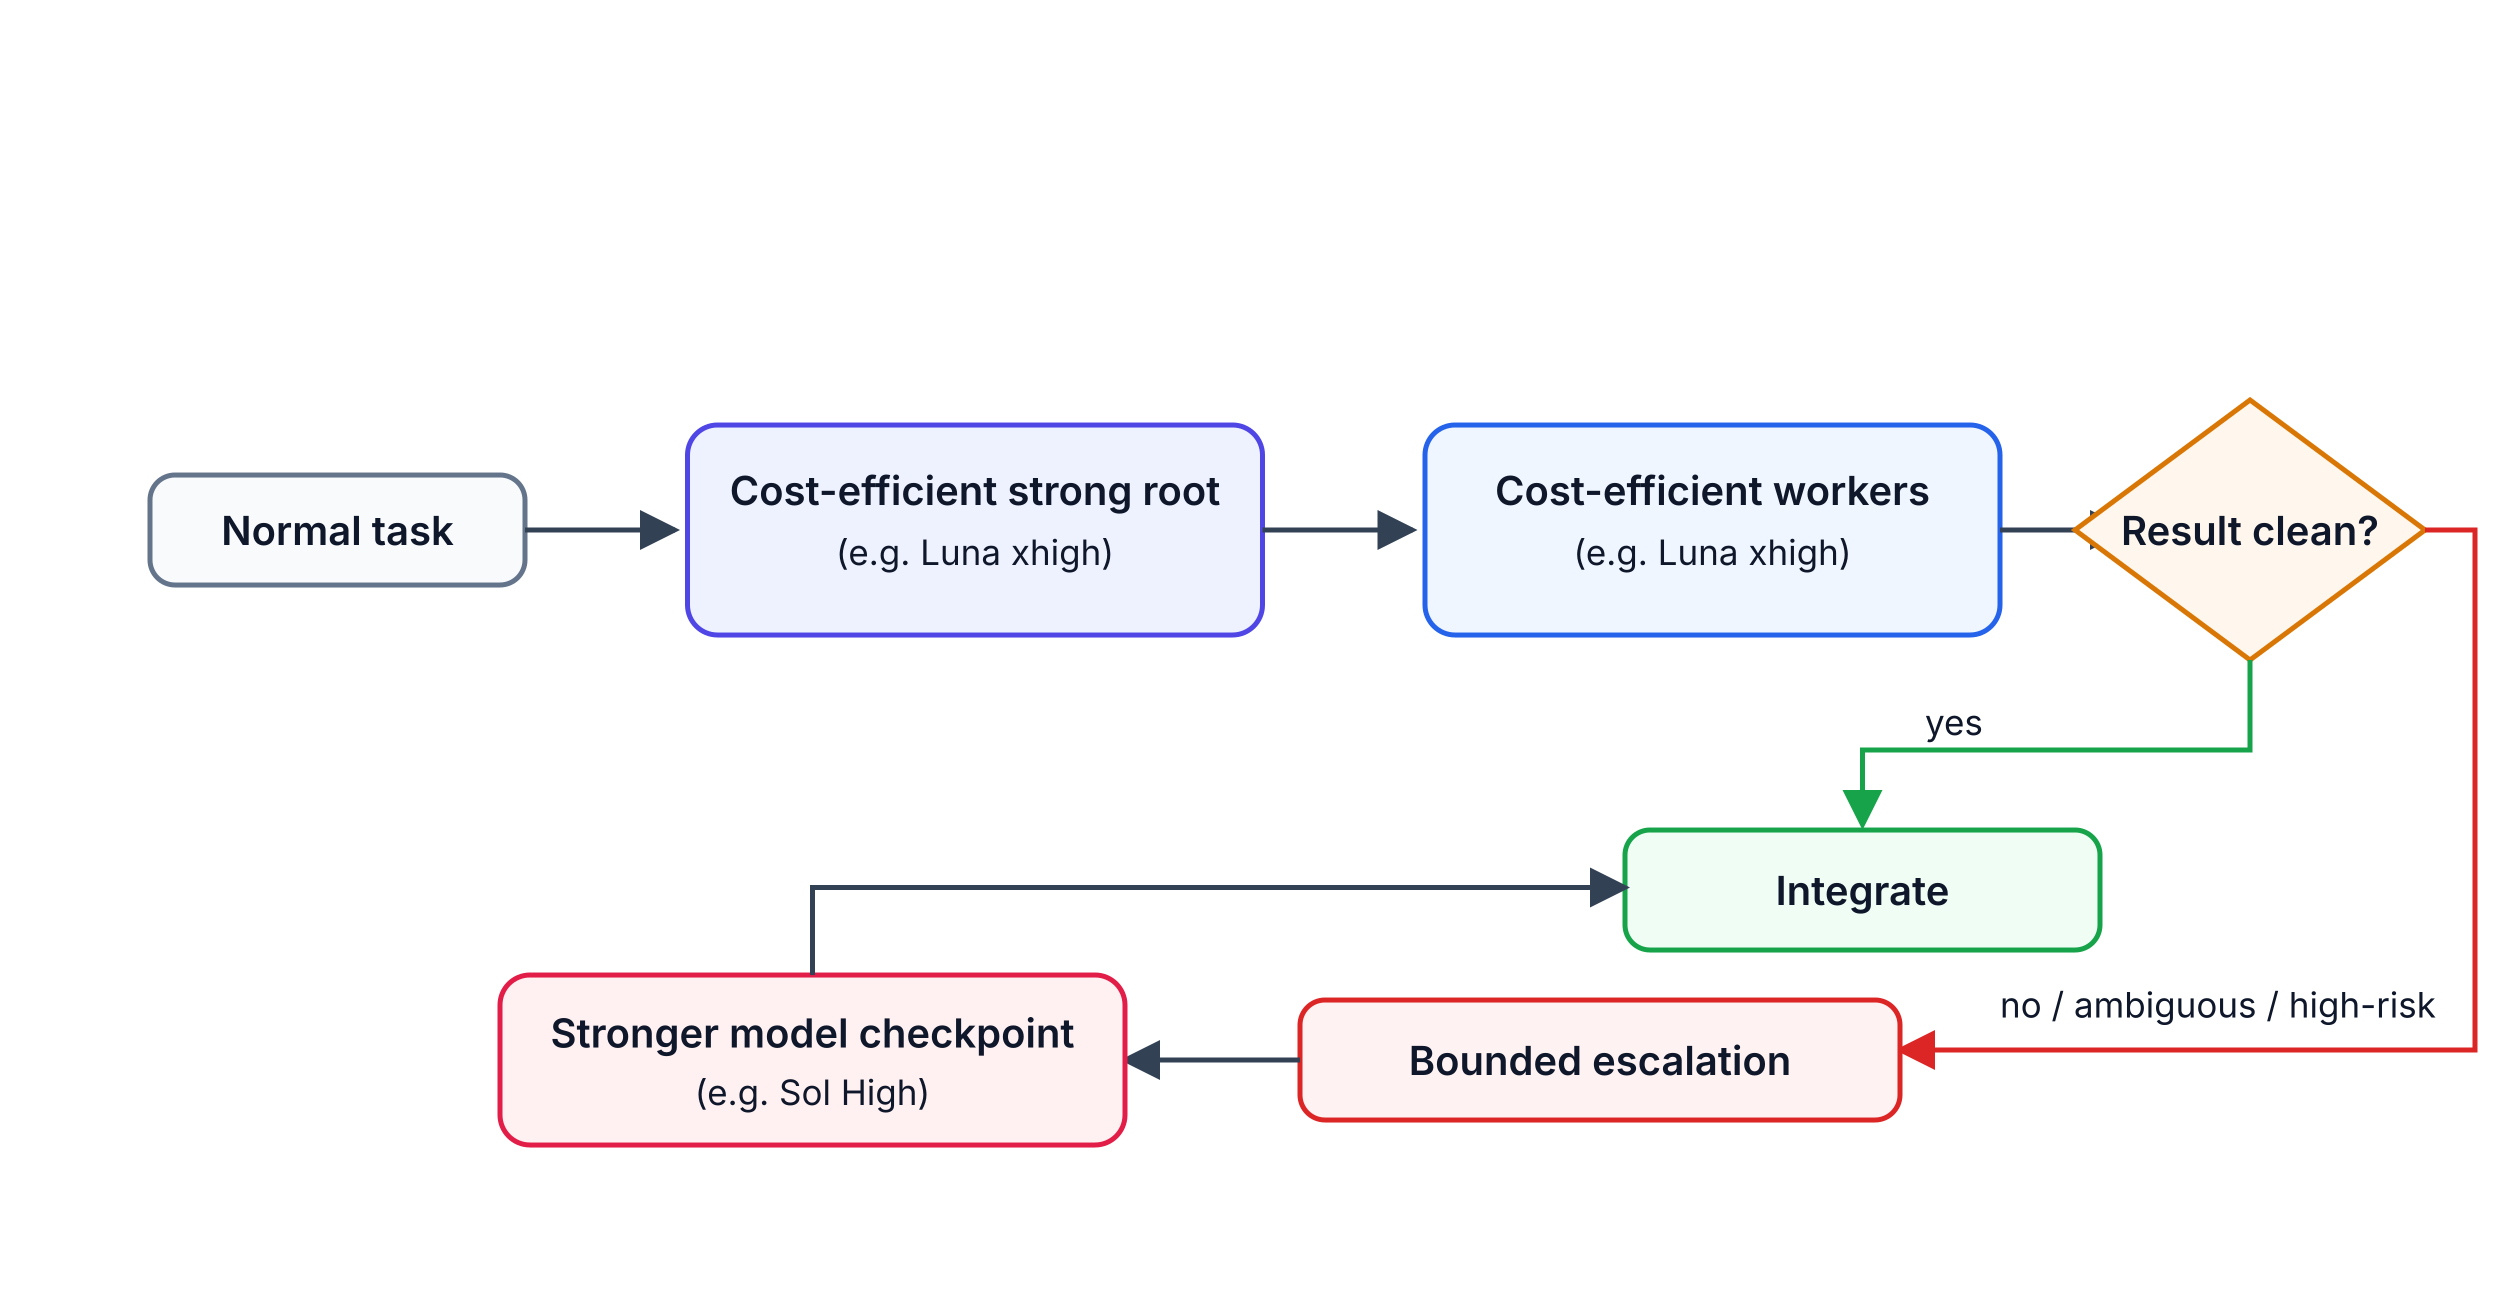
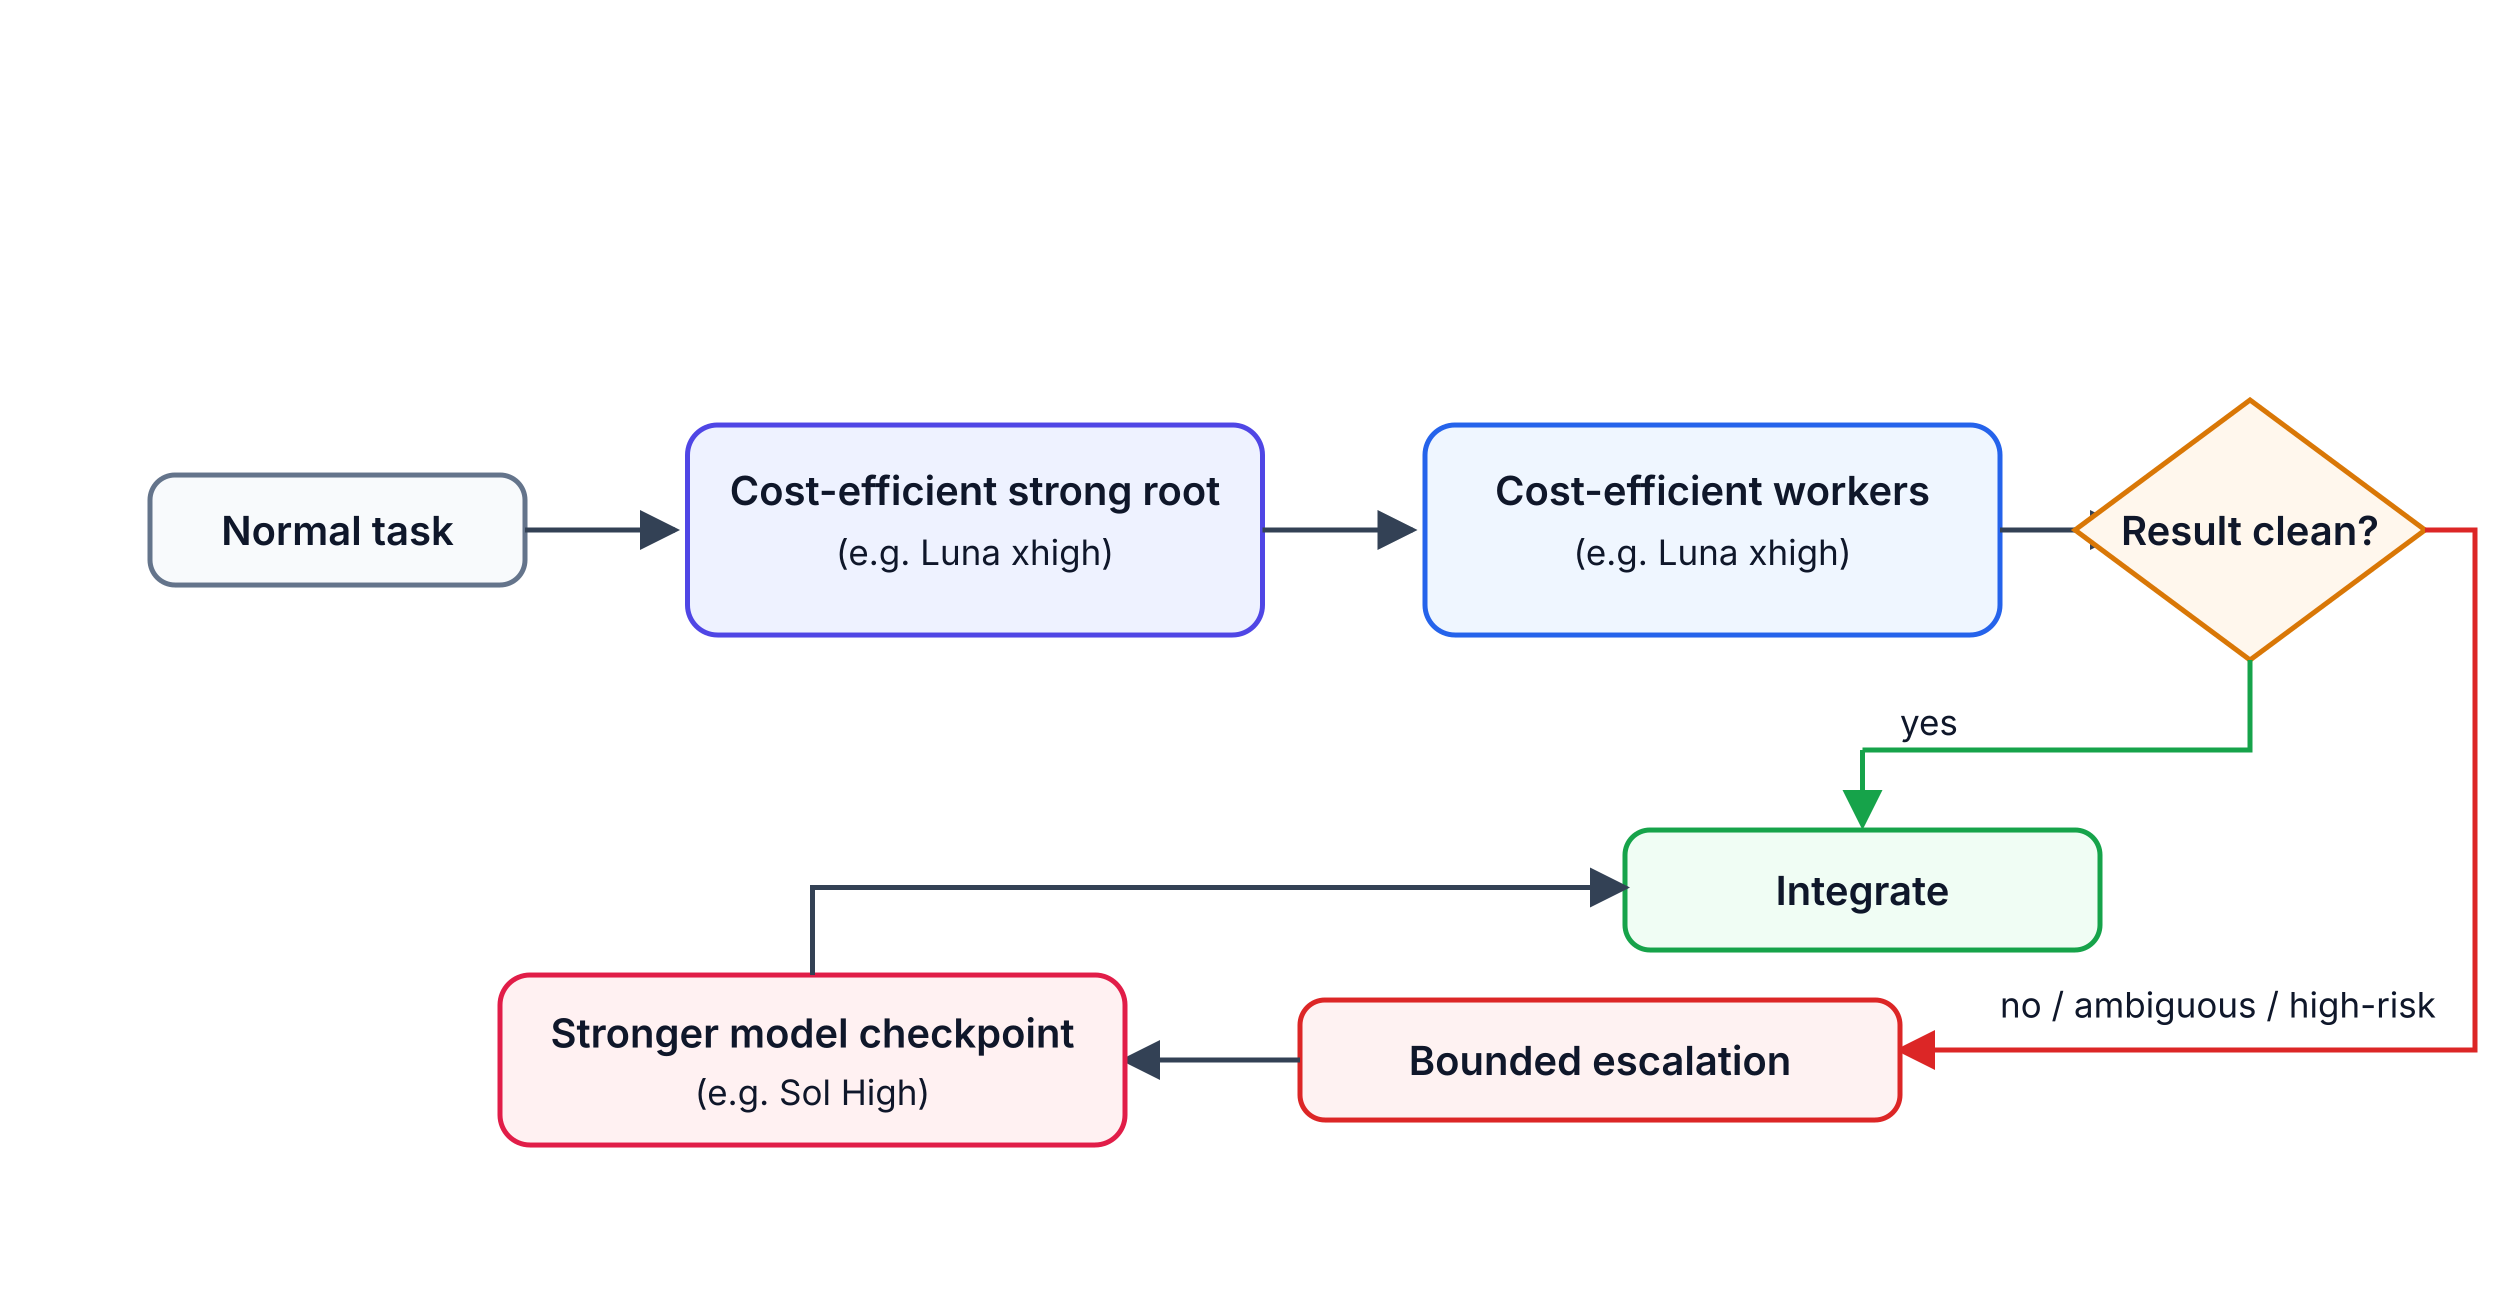
<svg xmlns="http://www.w3.org/2000/svg" width="1000" height="520" viewBox="0 0 1000 520">
  <rect width="1000" height="520" fill="#ffffff" />
  <defs>
    <marker id="arrow" markerWidth="8" markerHeight="8" refX="7" refY="4" orient="auto" markerUnits="strokeWidth">
      <path d="M0,0 L8,4 L0,8 Z" fill="#334155" />
    </marker>
    <marker id="arrowGreen" markerWidth="8" markerHeight="8" refX="7" refY="4" orient="auto" markerUnits="strokeWidth">
      <path d="M0,0 L8,4 L0,8 Z" fill="#16a34a" />
    </marker>
    <marker id="arrowRed" markerWidth="8" markerHeight="8" refX="7" refY="4" orient="auto" markerUnits="strokeWidth">
      <path d="M0,0 L8,4 L0,8 Z" fill="#dc2626" />
    </marker>
    <style>
    .txt { font-family: Inter, ui-sans-serif, system-ui, -apple-system, "Segoe UI", sans-serif; fill:#0f172a; }
    .small { font-size:14px; }
    .label { font-size:16px; font-weight:600; }
    .edge { stroke:#334155; stroke-width:2; fill:none; marker-end:url(#arrow); }
    .edge-green { stroke:#16a34a; stroke-width:2; fill:none; marker-end:url(#arrowGreen); }
+     .edge-green-plain { stroke:#16a34a; stroke-width:2; fill:none; }
    .edge-red { stroke:#dc2626; stroke-width:2; fill:none; marker-end:url(#arrowRed); }
  </style>
  </defs>
  <rect x="60" y="190" width="150" height="44" rx="10" fill="#f8fafc" stroke="#64748b" stroke-width="2" />
  <text x="135" y="218" text-anchor="middle" class="txt label">Normal task</text>
  <line x1="210" y1="212" x2="270" y2="212" class="edge" />
  <rect x="275" y="170" width="230" height="84" rx="12" fill="#eef2ff" stroke="#4f46e5" stroke-width="2" />
  <text x="390" y="202" text-anchor="middle" class="txt label">Cost-efficient strong root</text>
  <text x="390" y="226" text-anchor="middle" class="txt small">(e.g. Luna xhigh)</text>
  <line x1="505" y1="212" x2="565" y2="212" class="edge" />
  <rect x="570" y="170" width="230" height="84" rx="12" fill="#eff6ff" stroke="#2563eb" stroke-width="2" />
  <text x="685" y="202" text-anchor="middle" class="txt label">Cost-efficient workers</text>
  <text x="685" y="226" text-anchor="middle" class="txt small">(e.g. Luna xhigh)</text>
  <line x1="800" y1="212" x2="850" y2="212" class="edge" />
  <polygon points="900,160 970,212 900,264 830,212" fill="#fff7ed" stroke="#d97706" stroke-width="2" />
  <text x="900" y="218" text-anchor="middle" class="txt label">Result clean?</text>
-   <path d="M900 264 V300 H745 V330" class="edge-green" />
-   <text x="770" y="294" class="txt small" fill="#15803d">yes</text>
+   <path d="M900 264 V300 H745" class="edge-green-plain" />
+   <line x1="745" y1="300" x2="745" y2="330" class="edge-green" />
+   <text x="760" y="294" class="txt small" fill="#15803d">yes</text>
  <rect x="650" y="332" width="190" height="48" rx="10" fill="#f0fdf4" stroke="#16a34a" stroke-width="2" />
  <text x="745" y="362" text-anchor="middle" class="txt label">Integrate</text>
  <path d="M970 212 H990 V420 H760" class="edge-red" />
  <text x="800" y="407" class="txt small" fill="#dc2626">no / ambiguous / high-risk</text>
  <rect x="520" y="400" width="240" height="48" rx="10" fill="#fef2f2" stroke="#dc2626" stroke-width="2" />
  <text x="640" y="430" text-anchor="middle" class="txt label">Bounded escalation</text>
  <line x1="520" y1="424" x2="450" y2="424" class="edge" />
  <rect x="200" y="390" width="250" height="68" rx="12" fill="#fff1f2" stroke="#e11d48" stroke-width="2" />
  <text x="325" y="419" text-anchor="middle" class="txt label">Stronger model checkpoint</text>
  <text x="325" y="442" text-anchor="middle" class="txt small">(e.g. Sol High)</text>
  <path d="M325 390 V355 H650" class="edge" />
</svg>
